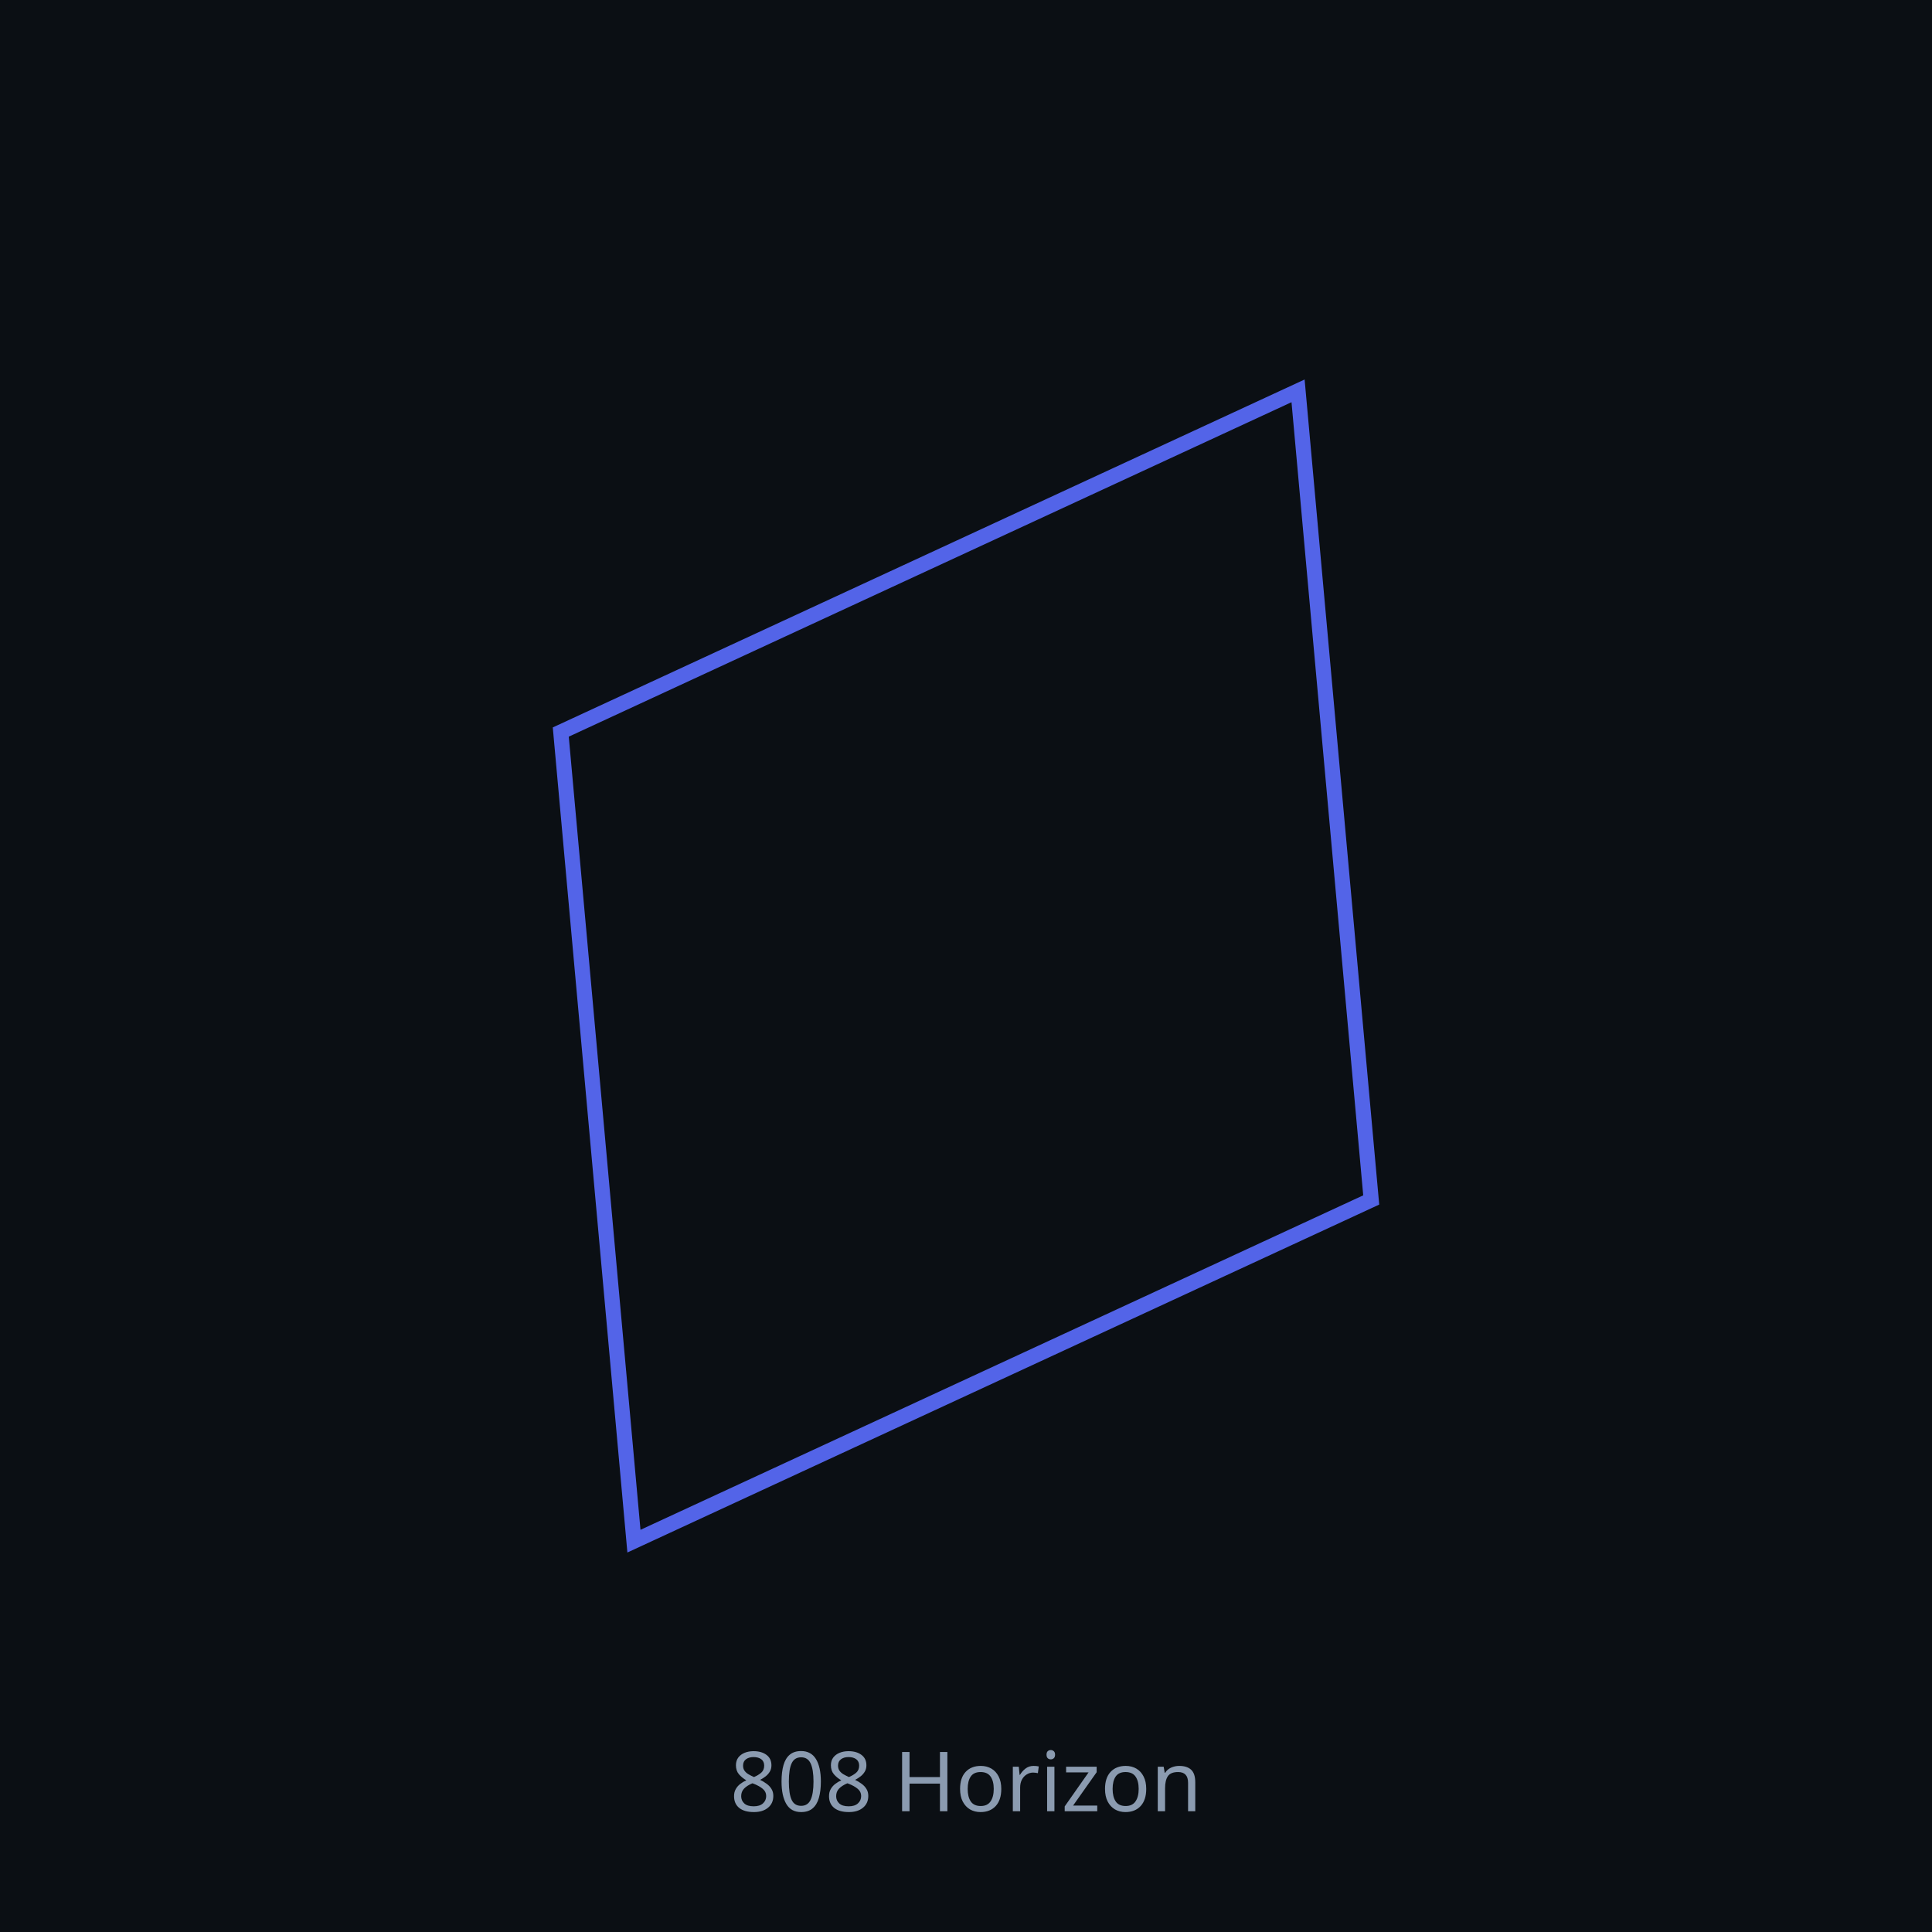
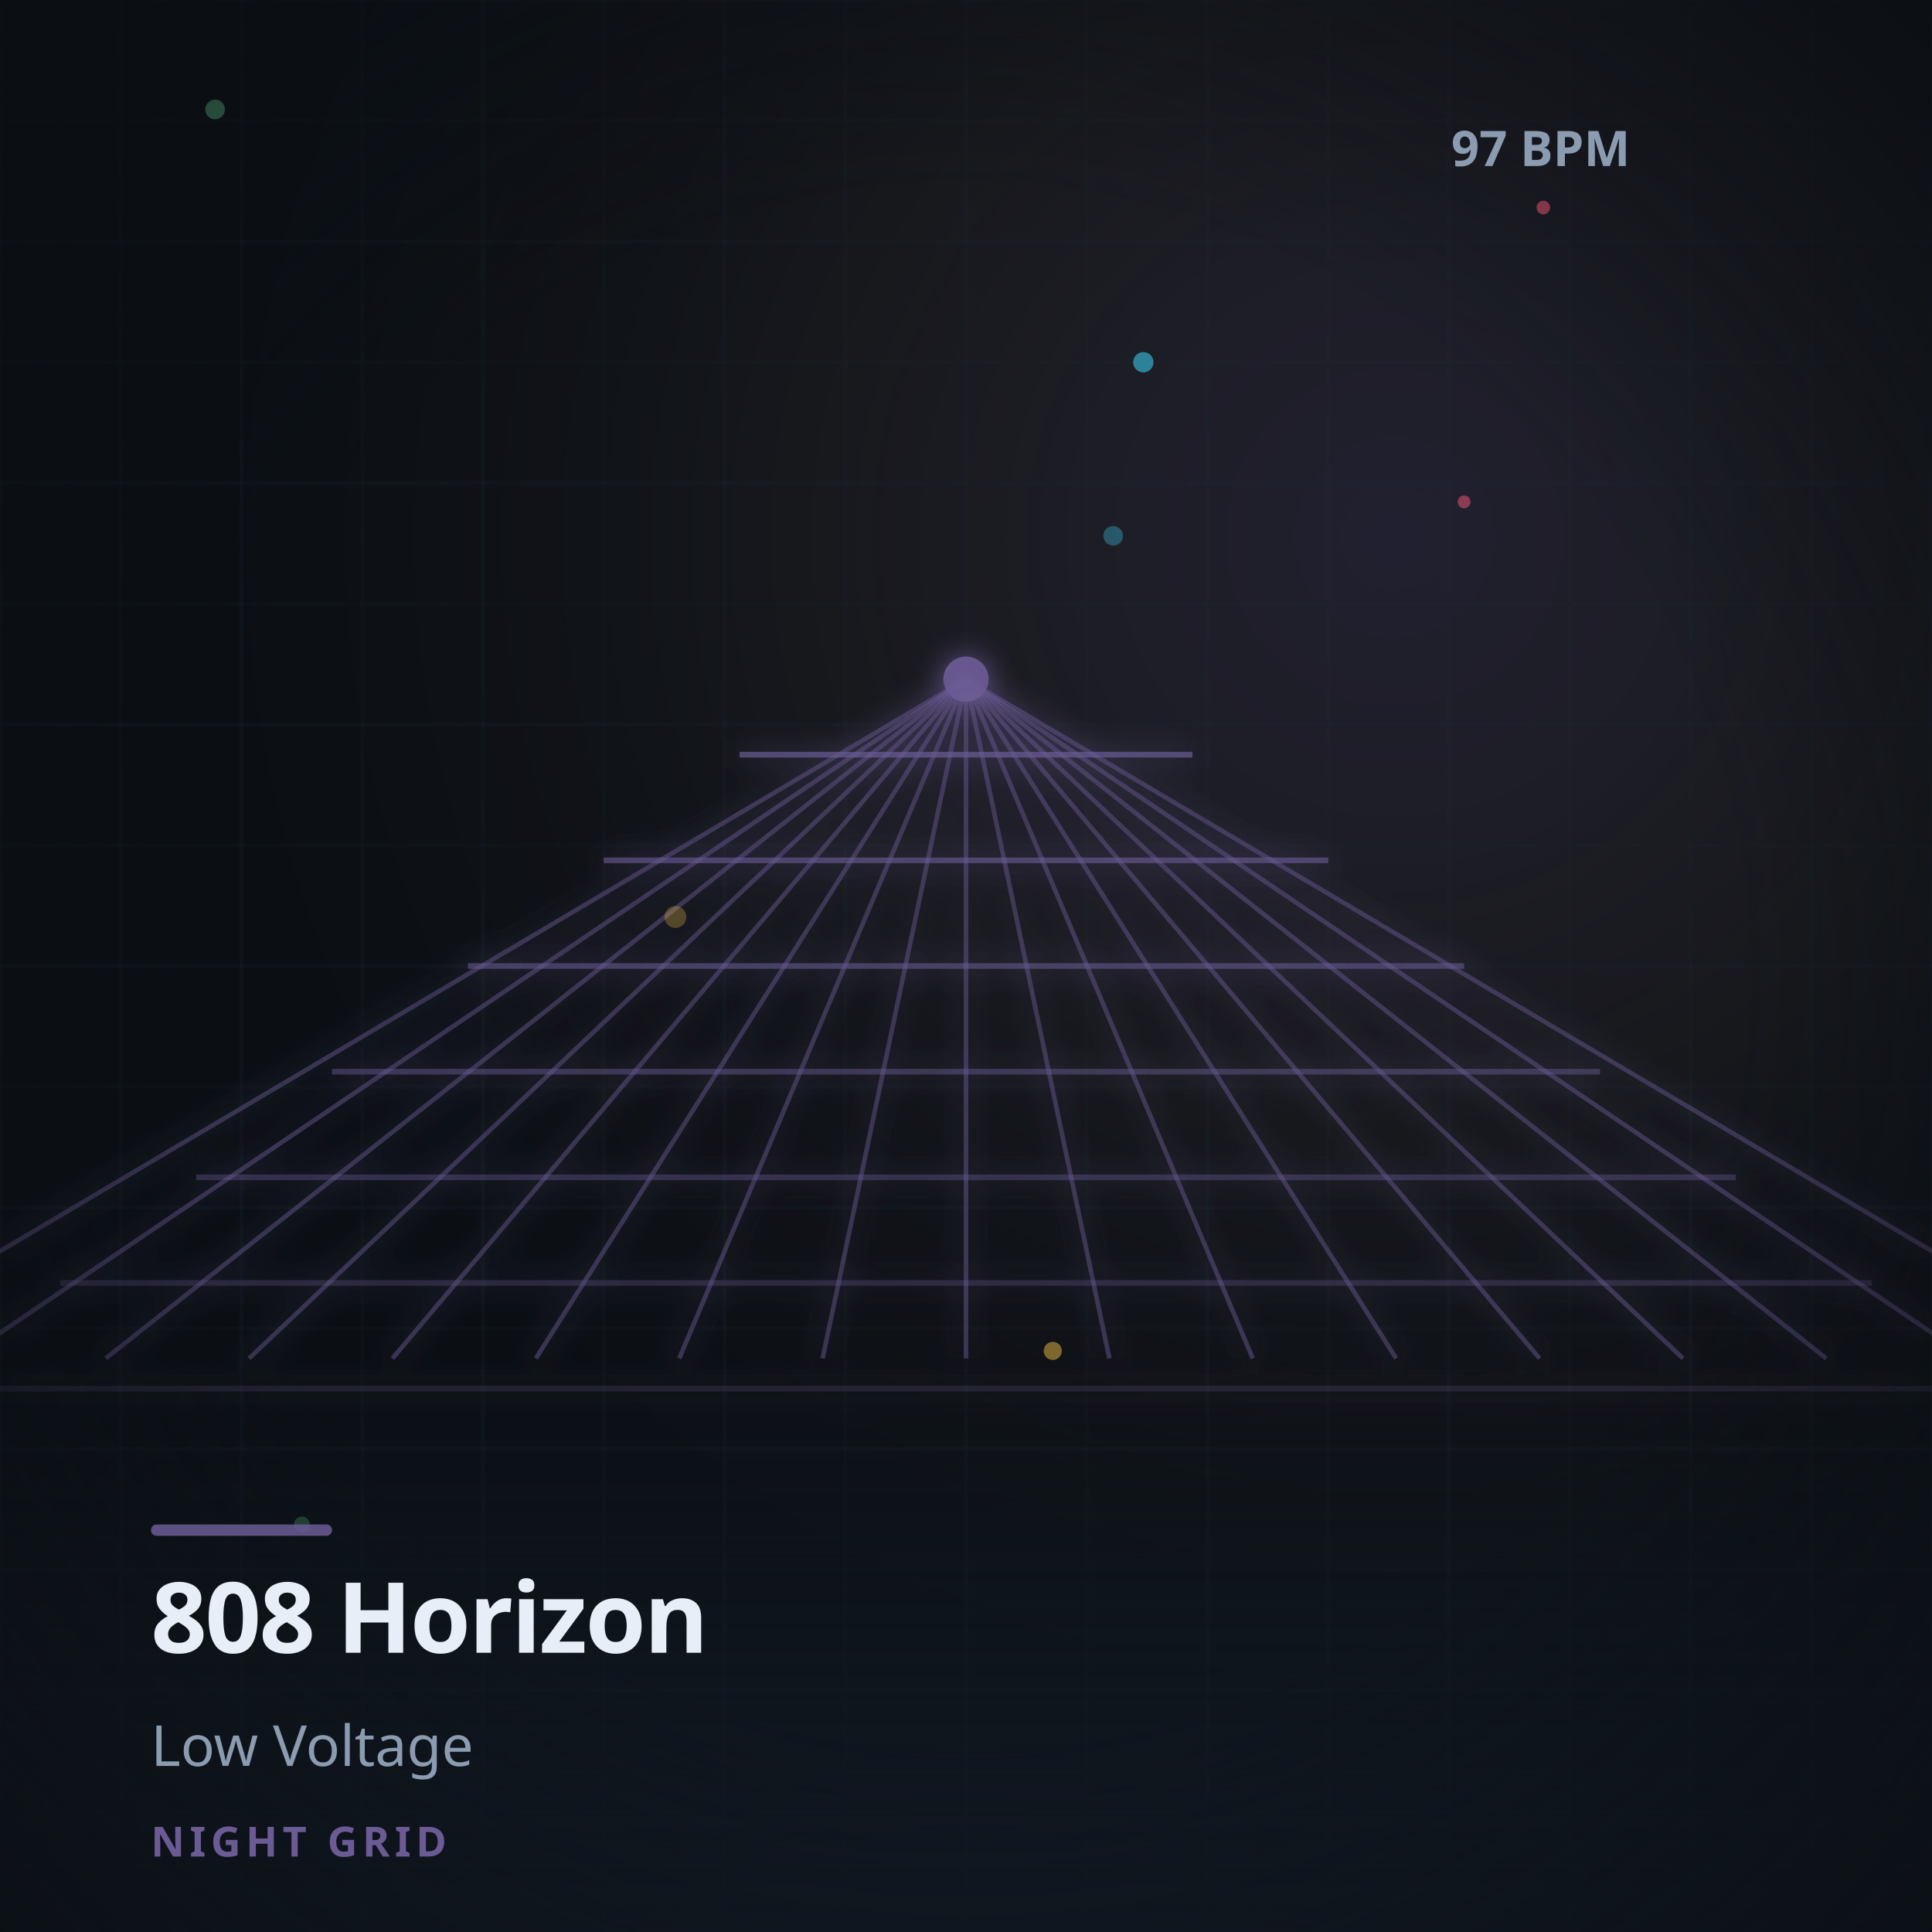
<svg xmlns="http://www.w3.org/2000/svg" width="512" height="512" viewBox="0 0 512 512">
-   <rect width="512" height="512" fill="#0b0f14" />
-   <polygon points="256,80 380,256 256,432 132,256" fill="none" stroke="#5B6EFF" stroke-width="4" opacity="0.9" transform="rotate(210 256 256)" />
-   <text x="256" y="480" text-anchor="middle" fill="#8b9bb0" font-family="system-ui" font-size="22">808 Horizon</text>
+   <defs>
+     <radialGradient id="bgGlow" cx="72%" cy="28%" r="65%">
+       <stop offset="0%" stop-color="#6B5B95" stop-opacity="0.22" />
+       <stop offset="55%" stop-color="#9b8077" stop-opacity="0.06" />
+       <stop offset="100%" stop-color="#0B0F14" stop-opacity="0" />
+     </radialGradient>
+     <radialGradient id="vignette" cx="50%" cy="50%" r="72%">
+       <stop offset="55%" stop-color="#0B0F14" stop-opacity="0" />
+       <stop offset="100%" stop-color="#0B0F14" stop-opacity="0.92" />
+     </radialGradient>
+     <linearGradient id="titleFade" x1="0" y1="0" x2="0" y2="1">
+       <stop offset="0%" stop-color="#121A24" stop-opacity="0" />
+       <stop offset="100%" stop-color="#121A24" stop-opacity="0.94" />
+     </linearGradient>
+     <filter id="softGlow" x="-40%" y="-40%" width="180%" height="180%">
+       <feGaussianBlur stdDeviation="4" result="b" />
+       <feMerge>
+         <feMergeNode in="b" />
+         <feMergeNode in="SourceGraphic" />
+       </feMerge>
+     </filter>
+   </defs>
+   <rect width="512" height="512" fill="#0B0F14" />
+   <rect width="512" height="512" fill="url(#bgGlow)" />
+   <g opacity="0.9">
+     <line x1="0" y1="0" x2="0" y2="512" stroke="#1E2A3A" stroke-opacity="0.20" stroke-width="1" />
+     <line x1="32" y1="0" x2="32" y2="512" stroke="#1E2A3A" stroke-opacity="0.12" stroke-width="1" />
+     <line x1="64" y1="0" x2="64" y2="512" stroke="#1E2A3A" stroke-opacity="0.20" stroke-width="1" />
+     <line x1="96" y1="0" x2="96" y2="512" stroke="#1E2A3A" stroke-opacity="0.12" stroke-width="1" />
+     <line x1="128" y1="0" x2="128" y2="512" stroke="#1E2A3A" stroke-opacity="0.20" stroke-width="1" />
+     <line x1="160" y1="0" x2="160" y2="512" stroke="#1E2A3A" stroke-opacity="0.12" stroke-width="1" />
+     <line x1="192" y1="0" x2="192" y2="512" stroke="#1E2A3A" stroke-opacity="0.20" stroke-width="1" />
+     <line x1="224" y1="0" x2="224" y2="512" stroke="#1E2A3A" stroke-opacity="0.12" stroke-width="1" />
+     <line x1="256" y1="0" x2="256" y2="512" stroke="#1E2A3A" stroke-opacity="0.20" stroke-width="1" />
+     <line x1="288" y1="0" x2="288" y2="512" stroke="#1E2A3A" stroke-opacity="0.12" stroke-width="1" />
+     <line x1="320" y1="0" x2="320" y2="512" stroke="#1E2A3A" stroke-opacity="0.20" stroke-width="1" />
+     <line x1="352" y1="0" x2="352" y2="512" stroke="#1E2A3A" stroke-opacity="0.12" stroke-width="1" />
+     <line x1="384" y1="0" x2="384" y2="512" stroke="#1E2A3A" stroke-opacity="0.20" stroke-width="1" />
+     <line x1="416" y1="0" x2="416" y2="512" stroke="#1E2A3A" stroke-opacity="0.12" stroke-width="1" />
+     <line x1="448" y1="0" x2="448" y2="512" stroke="#1E2A3A" stroke-opacity="0.20" stroke-width="1" />
+     <line x1="480" y1="0" x2="480" y2="512" stroke="#1E2A3A" stroke-opacity="0.12" stroke-width="1" />
+     <line x1="512" y1="0" x2="512" y2="512" stroke="#1E2A3A" stroke-opacity="0.20" stroke-width="1" />
+     <line x1="0" y1="0" x2="512" y2="0" stroke="#1E2A3A" stroke-opacity="0.20" stroke-width="1" />
+     <line x1="0" y1="32" x2="512" y2="32" stroke="#1E2A3A" stroke-opacity="0.12" stroke-width="1" />
+     <line x1="0" y1="64" x2="512" y2="64" stroke="#1E2A3A" stroke-opacity="0.20" stroke-width="1" />
+     <line x1="0" y1="96" x2="512" y2="96" stroke="#1E2A3A" stroke-opacity="0.12" stroke-width="1" />
+     <line x1="0" y1="128" x2="512" y2="128" stroke="#1E2A3A" stroke-opacity="0.20" stroke-width="1" />
+     <line x1="0" y1="160" x2="512" y2="160" stroke="#1E2A3A" stroke-opacity="0.12" stroke-width="1" />
+     <line x1="0" y1="192" x2="512" y2="192" stroke="#1E2A3A" stroke-opacity="0.20" stroke-width="1" />
+     <line x1="0" y1="224" x2="512" y2="224" stroke="#1E2A3A" stroke-opacity="0.12" stroke-width="1" />
+     <line x1="0" y1="256" x2="512" y2="256" stroke="#1E2A3A" stroke-opacity="0.20" stroke-width="1" />
+     <line x1="0" y1="288" x2="512" y2="288" stroke="#1E2A3A" stroke-opacity="0.12" stroke-width="1" />
+     <line x1="0" y1="320" x2="512" y2="320" stroke="#1E2A3A" stroke-opacity="0.20" stroke-width="1" />
+     <line x1="0" y1="352" x2="512" y2="352" stroke="#1E2A3A" stroke-opacity="0.12" stroke-width="1" />
+     <line x1="0" y1="384" x2="512" y2="384" stroke="#1E2A3A" stroke-opacity="0.20" stroke-width="1" />
+     <line x1="0" y1="416" x2="512" y2="416" stroke="#1E2A3A" stroke-opacity="0.12" stroke-width="1" />
+     <line x1="0" y1="448" x2="512" y2="448" stroke="#1E2A3A" stroke-opacity="0.20" stroke-width="1" />
+     <line x1="0" y1="480" x2="512" y2="480" stroke="#1E2A3A" stroke-opacity="0.12" stroke-width="1" />
+     <line x1="0" y1="512" x2="512" y2="512" stroke="#1E2A3A" stroke-opacity="0.20" stroke-width="1" />
+   </g>
+   <g filter="url(#softGlow)">
+     <line x1="-48" y1="360" x2="256" y2="180" stroke="#6B5B95" stroke-width="1.2" opacity="0.45" />
+     <line x1="-10" y1="360" x2="256" y2="180" stroke="#6B5B95" stroke-width="1.2" opacity="0.45" />
+     <line x1="28" y1="360" x2="256" y2="180" stroke="#6B5B95" stroke-width="1.2" opacity="0.45" />
+     <line x1="66" y1="360" x2="256" y2="180" stroke="#6B5B95" stroke-width="1.2" opacity="0.45" />
+     <line x1="104" y1="360" x2="256" y2="180" stroke="#6B5B95" stroke-width="1.2" opacity="0.45" />
+     <line x1="142" y1="360" x2="256" y2="180" stroke="#6B5B95" stroke-width="1.2" opacity="0.45" />
+     <line x1="180" y1="360" x2="256" y2="180" stroke="#6B5B95" stroke-width="1.2" opacity="0.45" />
+     <line x1="218" y1="360" x2="256" y2="180" stroke="#6B5B95" stroke-width="1.2" opacity="0.45" />
+     <line x1="256" y1="360" x2="256" y2="180" stroke="#6B5B95" stroke-width="1.2" opacity="0.45" />
+     <line x1="294" y1="360" x2="256" y2="180" stroke="#6B5B95" stroke-width="1.2" opacity="0.45" />
+     <line x1="332" y1="360" x2="256" y2="180" stroke="#6B5B95" stroke-width="1.2" opacity="0.45" />
+     <line x1="370" y1="360" x2="256" y2="180" stroke="#6B5B95" stroke-width="1.2" opacity="0.45" />
+     <line x1="408" y1="360" x2="256" y2="180" stroke="#6B5B95" stroke-width="1.2" opacity="0.45" />
+     <line x1="446" y1="360" x2="256" y2="180" stroke="#6B5B95" stroke-width="1.2" opacity="0.45" />
+     <line x1="484" y1="360" x2="256" y2="180" stroke="#6B5B95" stroke-width="1.2" opacity="0.45" />
+     <line x1="522" y1="360" x2="256" y2="180" stroke="#6B5B95" stroke-width="1.2" opacity="0.45" />
+     <line x1="560" y1="360" x2="256" y2="180" stroke="#6B5B95" stroke-width="1.2" opacity="0.45" />
+     <line x1="196" y1="200" x2="316" y2="200" stroke="#6B5B95" stroke-width="1.5" opacity="0.70" />
+     <line x1="160" y1="228" x2="352" y2="228" stroke="#6B5B95" stroke-width="1.5" opacity="0.62" />
+     <line x1="124" y1="256" x2="388" y2="256" stroke="#6B5B95" stroke-width="1.5" opacity="0.54" />
+     <line x1="88" y1="284" x2="424" y2="284" stroke="#6B5B95" stroke-width="1.5" opacity="0.46" />
+     <line x1="52" y1="312" x2="460" y2="312" stroke="#6B5B95" stroke-width="1.5" opacity="0.38" />
+     <line x1="16" y1="340" x2="496" y2="340" stroke="#6B5B95" stroke-width="1.5" opacity="0.30" />
+     <line x1="-20" y1="368" x2="532" y2="368" stroke="#6B5B95" stroke-width="1.5" opacity="0.22" />
+     <circle cx="256" cy="180" r="6" fill="#6B5B95" opacity="0.9" />
+   </g>
+   <g>
+     <circle cx="295.0" cy="142.0" r="2.6" fill="#3DDCFF" opacity="0.31" />
+     <circle cx="57.0" cy="29.0" r="2.6" fill="#7CFFB2" opacity="0.53" />
+     <circle cx="179.0" cy="243.0" r="2.9" fill="#F5C542" opacity="0.28" />
+     <circle cx="388.0" cy="133.0" r="1.7" fill="#FF5C7A" opacity="0.48" />
+     <circle cx="303.0" cy="96.0" r="2.7" fill="#3DDCFF" opacity="0.53" />
+     <circle cx="80.0" cy="404.0" r="2.1" fill="#7CFFB2" opacity="0.29" />
+     <circle cx="279.0" cy="358.0" r="2.4" fill="#F5C542" opacity="0.48" />
+     <circle cx="409.0" cy="55.0" r="1.8" fill="#FF5C7A" opacity="0.64" />
+   </g>
+   <rect x="0" y="360" width="512" height="152" fill="url(#titleFade)" />
+   <rect width="512" height="512" fill="url(#vignette)" />
+   <text x="40" y="438" fill="#E8EEF7" font-family="Sora, IBM Plex Sans, system-ui, sans-serif" font-size="26" font-weight="700" letter-spacing="-0.02em">808 Horizon</text>
+   <text x="40" y="468" fill="#8B9BB0" font-family="IBM Plex Sans, system-ui, sans-serif" font-size="15" font-weight="500">Low Voltage</text>
+   <text x="40" y="492" fill="#6B5B95" font-family="IBM Plex Sans, system-ui, sans-serif" font-size="11" font-weight="600" letter-spacing="0.12em">NIGHT GRID</text>
+   <text x="432" y="44" text-anchor="end" fill="#8B9BB0" font-family="IBM Plex Sans, system-ui, sans-serif" font-size="13" font-weight="600">97 BPM</text>
+   <rect x="40" y="404" width="48" height="3" fill="#6B5B95" opacity="0.85" rx="1.5" />
</svg>
